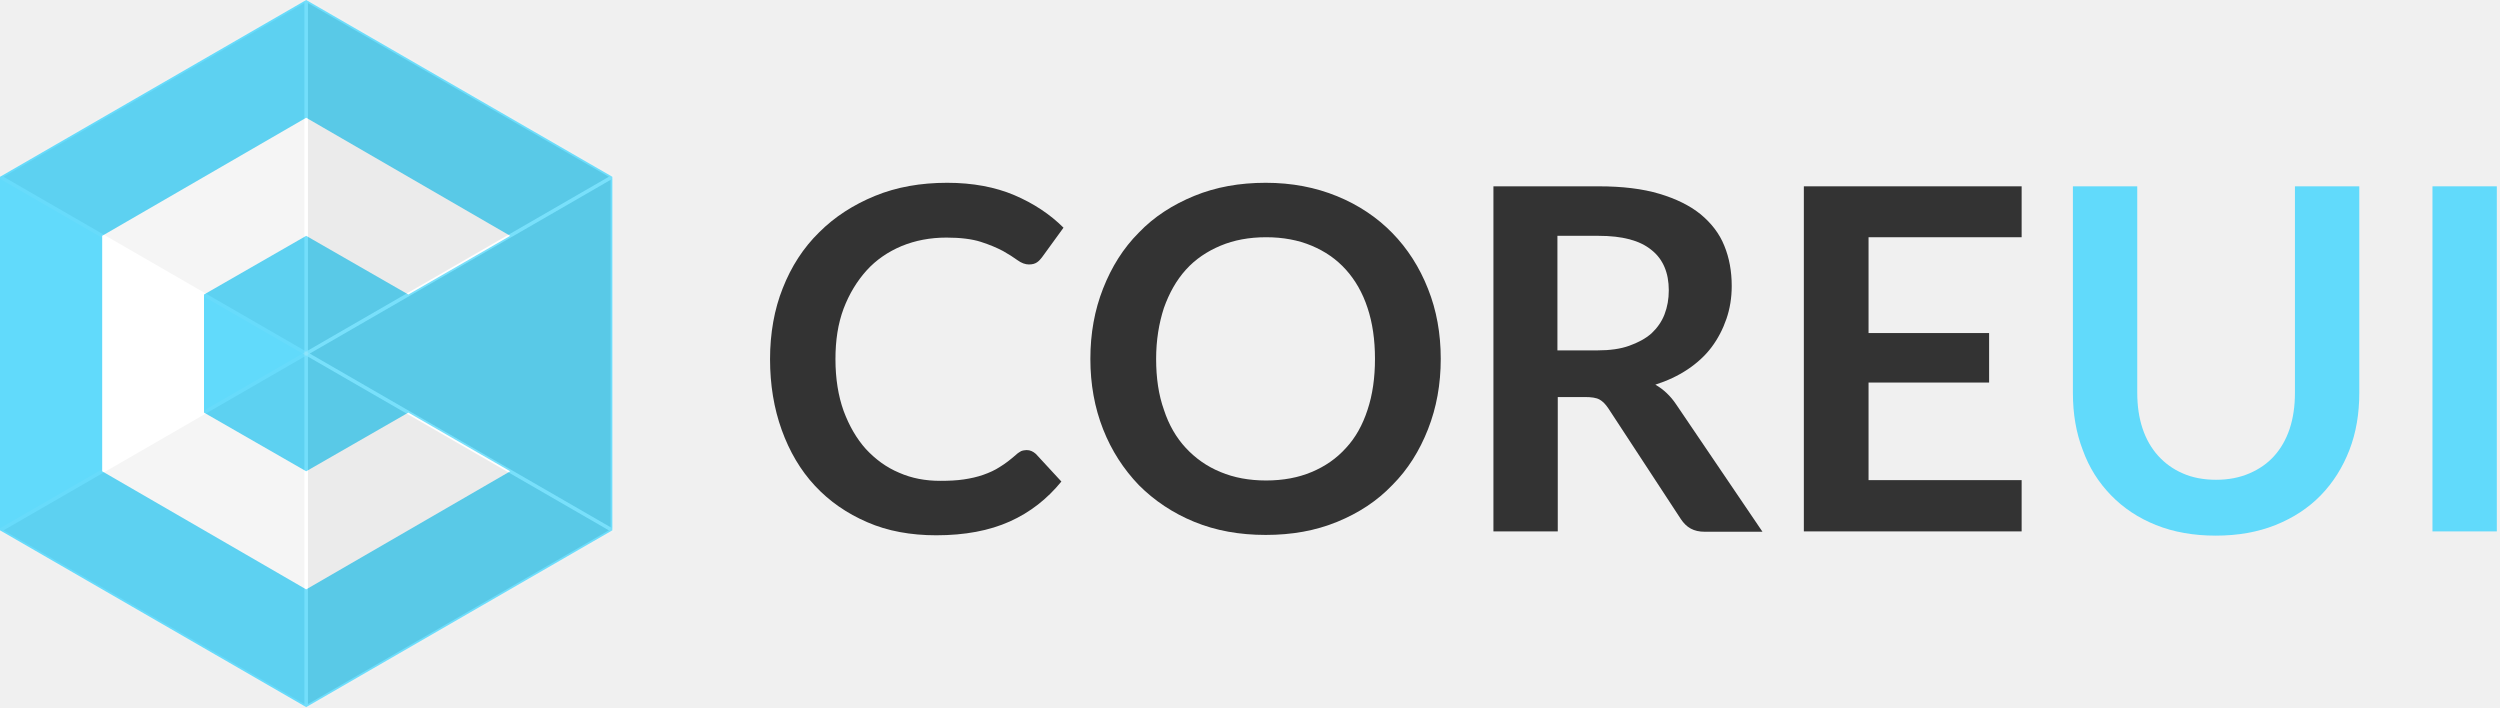
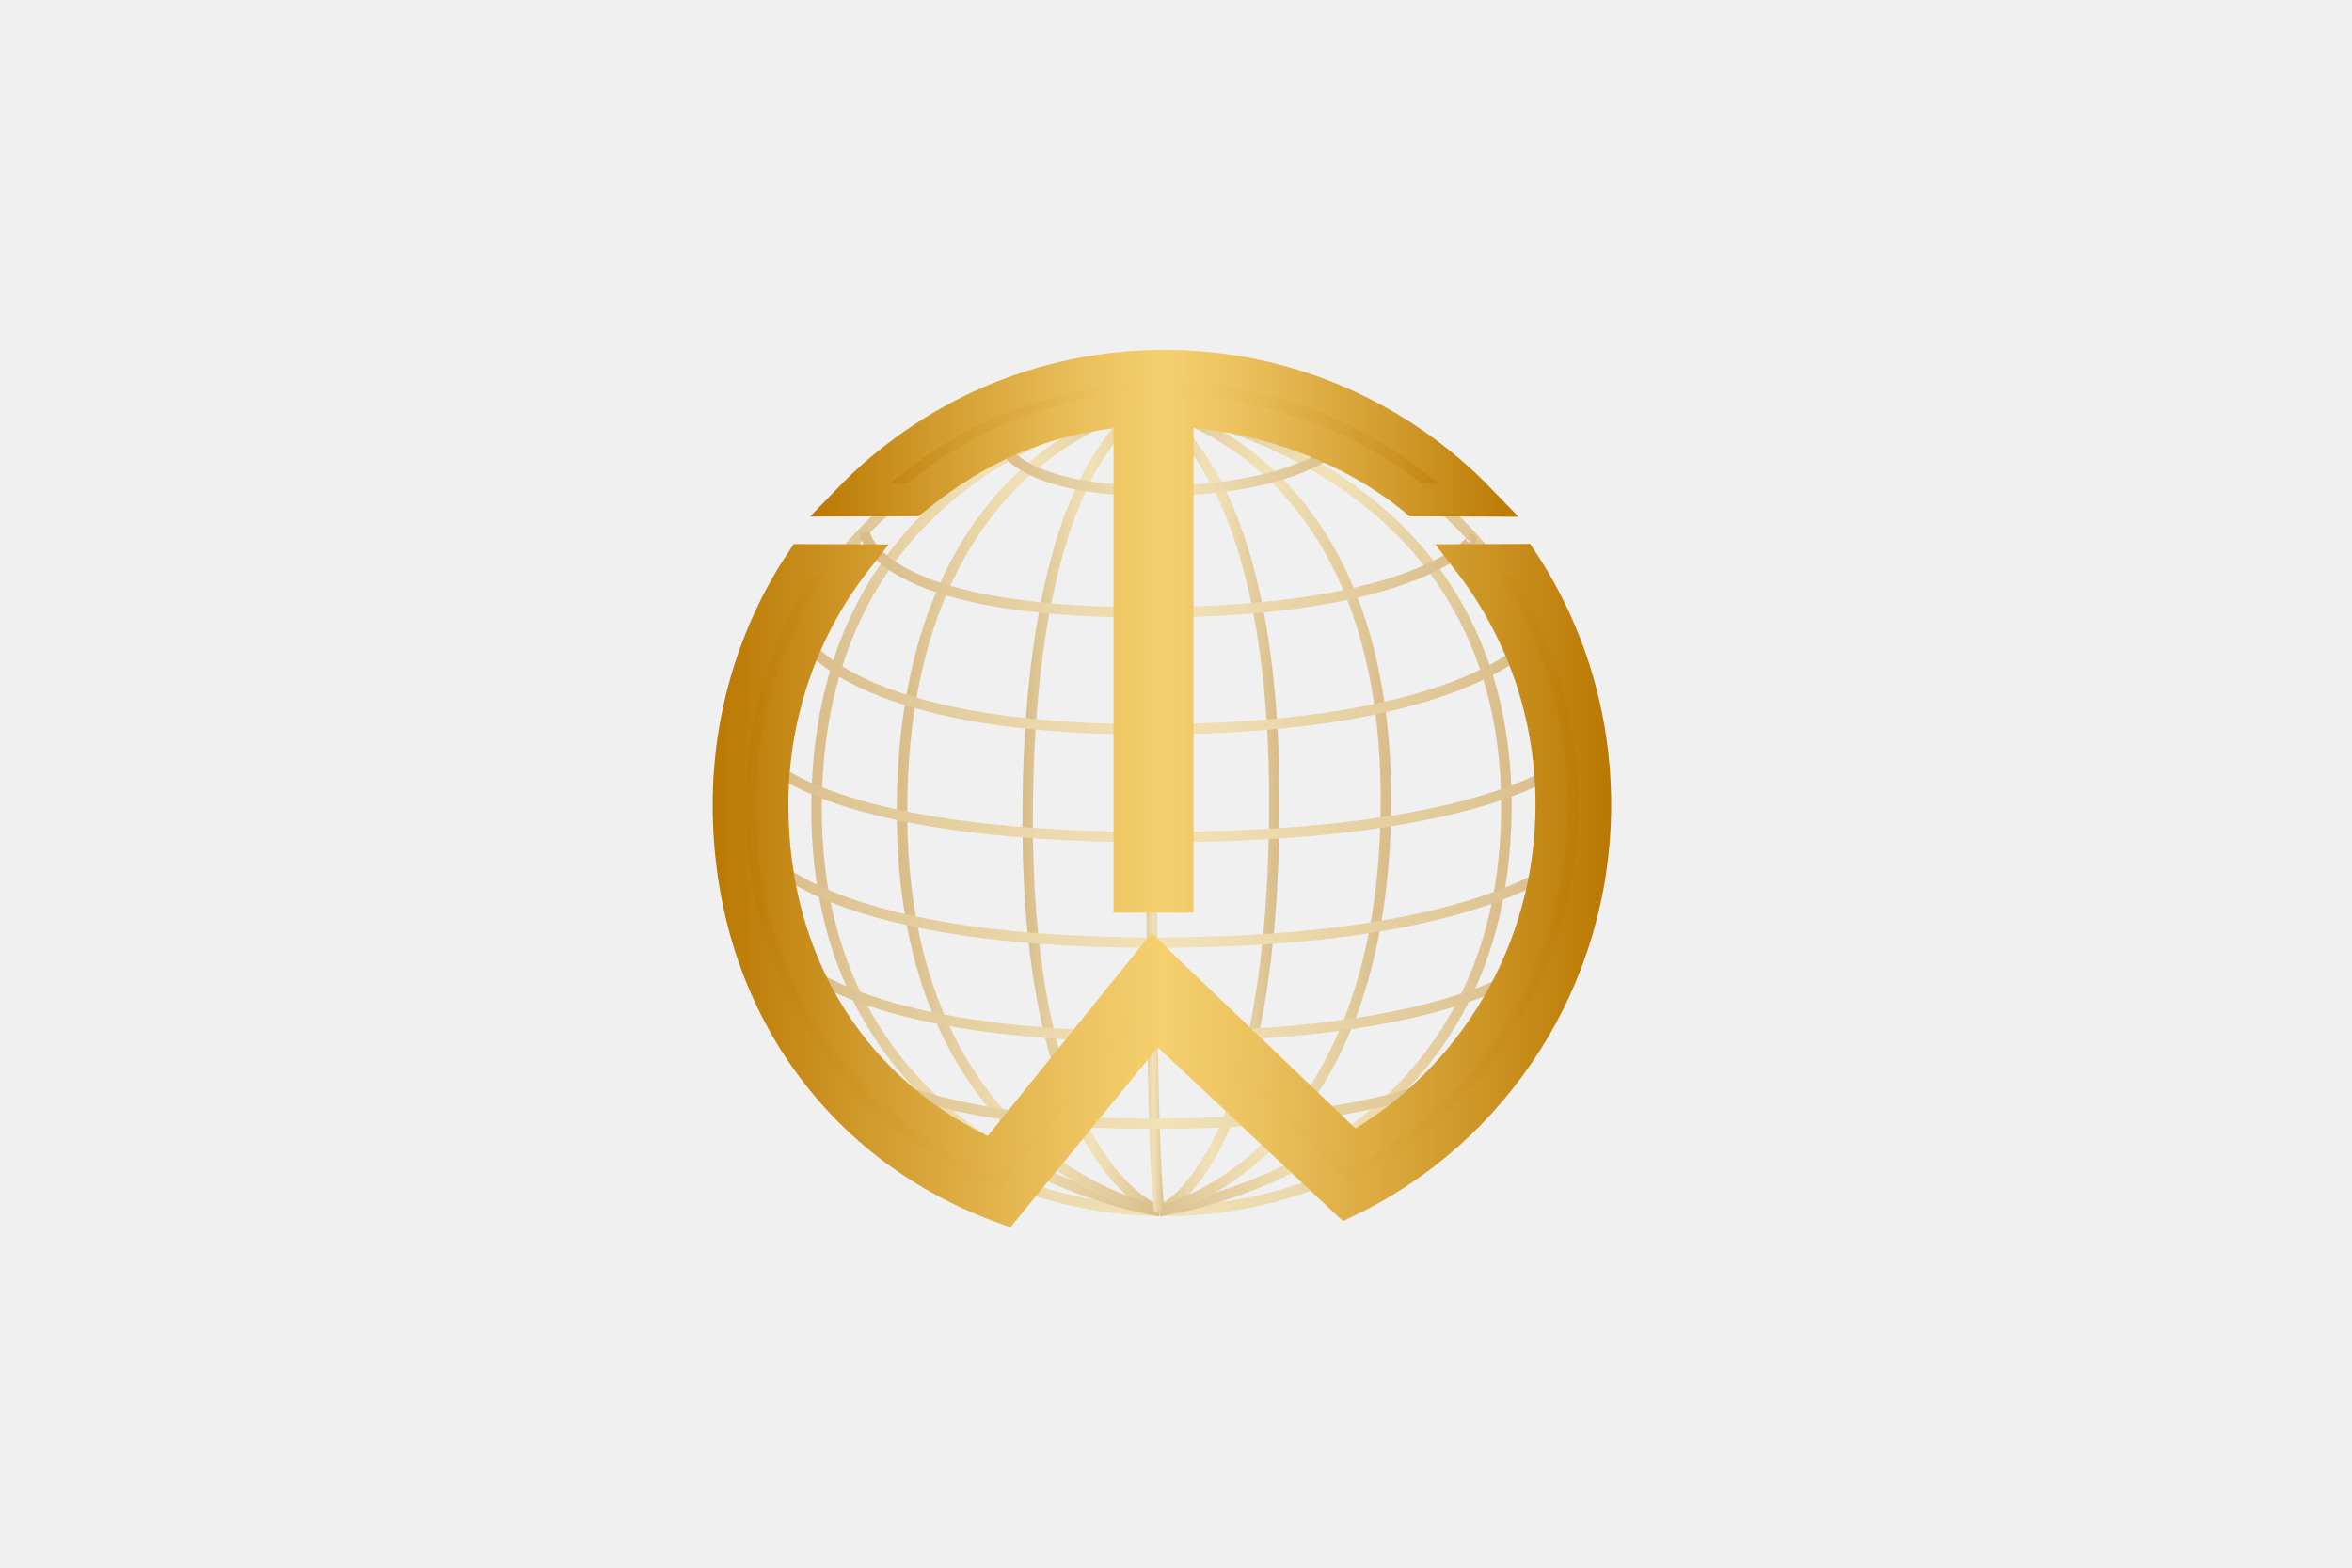
- <svg xmlns="http://www.w3.org/2000/svg" version="1.1" id="Warstwa_1" x="0px" y="0px" width="707.1px" height="200px" viewBox="0 0 707.1 200" enable-background="new 0 0 707.1 200" xml:space="preserve">
-   <polygon fill="#61DAFB" points="0,150 0,50 86.6,0 173.2,50 173.2,150 86.6,200 " />
-   <polygon fill="#FFFFFF" points="86.6,133.3 57.7,116.7 57.7,83.3 86.6,66.7 115.5,83.3 144.3,66.7 86.6,33.3 28.9,66.7 28.9,133.3   86.6,166.7 144.3,133.3 115.5,116.7 " />
-   <polygon opacity="0.04" stroke="#FFFFFF" stroke-miterlimit="10" enable-background="new    " points="0,50 86.6,100 86.6,0 " />
-   <polygon opacity="0.04" stroke="#FFFFFF" stroke-miterlimit="10" enable-background="new    " points="0,150 86.6,200 86.6,100 " />
-   <polygon opacity="0.08" stroke="#FFFFFF" stroke-miterlimit="10" enable-background="new    " points="86.6,100 173.2,150 173.2,50   " />
-   <polygon fill-opacity="0" points="86.6,100 0,50 0,150 " />
-   <polygon opacity="0.08" stroke="#FFFFFF" stroke-miterlimit="10" enable-background="new    " points="173.2,150 86.6,100 86.6,200   " />
-   <polygon opacity="0.08" stroke="#FFFFFF" stroke-miterlimit="10" enable-background="new    " points="173.2,50 86.6,0 86.6,100 " />
-   <g>
-     <path fill="#333333" d="M290.4,127.3c1,0,1.8,0.4,2.6,1.1l7.2,7.8c-4,4.9-8.8,8.7-14.6,11.3c-5.8,2.6-12.7,3.9-20.8,3.9   c-7.2,0-13.8-1.2-19.5-3.7c-5.8-2.5-10.7-5.9-14.8-10.3c-4.1-4.4-7.2-9.7-9.4-15.8c-2.2-6.1-3.3-12.8-3.3-20   c0-7.3,1.2-14.1,3.6-20.1c2.4-6.1,5.8-11.4,10.3-15.8c4.4-4.4,9.7-7.8,15.8-10.3s12.9-3.7,20.4-3.7c7.2,0,13.6,1.2,19,3.5   s10.1,5.4,13.9,9.2l-6.1,8.4c-0.4,0.5-0.8,1-1.4,1.4s-1.3,0.6-2.3,0.6s-2.1-0.4-3.2-1.2s-2.5-1.7-4.1-2.6c-1.7-0.9-3.8-1.8-6.3-2.6   c-2.5-0.8-5.8-1.2-9.7-1.2c-4.6,0-8.8,0.8-12.7,2.4c-3.8,1.6-7.2,3.9-9.9,6.9s-4.9,6.6-6.5,10.8c-1.6,4.3-2.3,9-2.3,14.3   c0,5.5,0.8,10.4,2.3,14.6c1.6,4.3,3.7,7.9,6.3,10.8c2.7,2.9,5.8,5.2,9.4,6.7c3.6,1.6,7.5,2.3,11.6,2.3c2.5,0,4.7-0.1,6.7-0.4   c2-0.3,3.8-0.7,5.5-1.3s3.3-1.3,4.8-2.3c1.5-0.9,3-2.1,4.5-3.4c0.4-0.4,0.9-0.7,1.4-1C289.3,127.4,289.9,127.3,290.4,127.3z" />
-     <path fill="#333333" d="M407.5,101.5c0,7.2-1.2,13.8-3.6,19.9s-5.7,11.4-10.1,15.8c-4.3,4.5-9.5,7.9-15.6,10.4s-12.8,3.7-20.2,3.7   c-7.4,0-14.1-1.2-20.2-3.7s-11.3-6-15.7-10.4c-4.3-4.5-7.7-9.7-10.1-15.8c-2.4-6.1-3.6-12.7-3.6-19.9c0-7.2,1.2-13.8,3.6-19.9   s5.7-11.4,10.1-15.8c4.3-4.5,9.6-7.9,15.7-10.4s12.8-3.7,20.2-3.7c7.4,0,14.1,1.3,20.2,3.8s11.3,6,15.6,10.4   c4.3,4.4,7.7,9.7,10.1,15.8C406.3,87.7,407.5,94.3,407.5,101.5z M388.9,101.5c0-5.4-0.7-10.2-2.1-14.4c-1.4-4.3-3.5-7.9-6.1-10.8   c-2.7-3-5.9-5.2-9.7-6.8c-3.8-1.6-8.1-2.4-12.9-2.4s-9.1,0.8-12.9,2.4s-7.1,3.8-9.8,6.8c-2.7,3-4.7,6.6-6.2,10.8   c-1.4,4.3-2.2,9.1-2.2,14.4c0,5.4,0.7,10.2,2.2,14.4c1.4,4.3,3.5,7.9,6.2,10.8s5.9,5.2,9.8,6.8c3.8,1.6,8.1,2.4,12.9,2.4   s9.1-0.8,12.9-2.4c3.8-1.6,7-3.8,9.7-6.8c2.7-2.9,4.7-6.5,6.1-10.8C388.2,111.7,388.9,106.9,388.9,101.5z" />
-     <path fill="#333333" d="M440.6,112.2v38.1h-18.2V52.7h29.8c6.7,0,12.4,0.7,17.1,2.1c4.7,1.4,8.6,3.3,11.7,5.8   c3,2.5,5.3,5.4,6.7,8.9c1.4,3.4,2.1,7.2,2.1,11.4c0,3.3-0.5,6.4-1.5,9.3s-2.4,5.6-4.2,8c-1.8,2.4-4.1,4.5-6.8,6.3   c-2.7,1.8-5.7,3.2-9.1,4.3c2.3,1.3,4.3,3.2,5.9,5.6l24.4,36h-16.3c-1.6,0-2.9-0.3-4-0.9c-1.1-0.6-2-1.5-2.8-2.7l-20.5-31.3   c-0.8-1.2-1.6-2-2.5-2.5s-2.3-0.7-4.1-0.7h-7.7V112.2z M440.6,99.1h11.3c3.4,0,6.4-0.4,8.9-1.3s4.6-2,6.3-3.5   c1.6-1.5,2.9-3.3,3.7-5.4c0.8-2.1,1.2-4.3,1.2-6.8c0-4.9-1.6-8.8-4.9-11.4c-3.3-2.7-8.2-4-15-4h-11.6v32.4H440.6z" />
-     <path fill="#333333" d="M571.8,52.7v14.4h-43.3v27.1h34.1v14h-34.1v27.6h43.3v14.5h-61.6V52.7H571.8z" />
-     <path fill="#61DAFB" d="M626.8,135.7c3.5,0,6.6-0.6,9.4-1.8c2.8-1.2,5.1-2.8,7-4.9c1.9-2.1,3.4-4.7,4.4-7.7s1.5-6.4,1.5-10.1V52.7   h18.2v58.5c0,5.8-0.9,11.2-2.8,16.1c-1.9,4.9-4.6,9.2-8.1,12.8c-3.5,3.6-7.8,6.4-12.8,8.4s-10.6,3-16.9,3s-11.9-1-16.9-3   s-9.2-4.8-12.7-8.4c-3.5-3.6-6.2-7.8-8-12.8c-1.9-4.9-2.8-10.3-2.8-16.1V52.7h18.2v58.4c0,3.7,0.5,7.1,1.5,10.1s2.5,5.6,4.4,7.7   s4.2,3.8,7,5C620.1,135.1,623.3,135.7,626.8,135.7z" />
-     <path fill="#61DAFB" d="M706.2,150.3H688V52.7h18.2V150.3z" />
+ <svg xmlns="http://www.w3.org/2000/svg" version="1.1" id="Layer_1" x="0px" y="0px" width="1800px" height="1200px" viewBox="0 0 1800 1200" enable-background="new 0 0 1800 1200" xml:space="preserve">
+   <g opacity="0.43">
+     <g id="g1006">
+       <linearGradient id="path908_1_" gradientUnits="userSpaceOnUse" x1="571.708" y1="617.981" x2="1212.15" y2="617.981">
+         <stop offset="0" style="stop-color:#BA7802" />
+         <stop offset="0.175" style="stop-color:#D19B2D" />
+         <stop offset="0.392" style="stop-color:#EBC15D" />
+         <stop offset="0.5" style="stop-color:#F5D06F" />
+         <stop offset="0.608" style="stop-color:#EBC15D" />
+         <stop offset="0.825" style="stop-color:#D19B2D" />
+         <stop offset="1" style="stop-color:#BA7802" />
+       </linearGradient>
+       <path id="path908" fill="none" stroke="url(#path908_1_)" stroke-width="8" stroke-miterlimit="10" d="M1208.15,617.981    c0-170.62-141.577-308.935-316.221-308.935S575.708,447.361,575.708,617.981s141.577,308.935,316.221,308.935    S1208.15,788.601,1208.15,617.981z" />
+       <linearGradient id="path4042_1_" gradientUnits="userSpaceOnUse" x1="782.46" y1="618.906" x2="888.534" y2="618.906">
+         <stop offset="0" style="stop-color:#BA7802" />
+         <stop offset="0.175" style="stop-color:#D19B2D" />
+         <stop offset="0.392" style="stop-color:#EBC15D" />
+         <stop offset="0.5" style="stop-color:#F5D06F" />
+         <stop offset="0.608" style="stop-color:#EBC15D" />
+         <stop offset="0.825" style="stop-color:#D19B2D" />
+         <stop offset="1" style="stop-color:#BA7802" />
+       </linearGradient>
+       <path id="path4042" fill="none" stroke="url(#path4042_1_)" stroke-width="8" stroke-miterlimit="10" d="M878.1,310.802    c0,0-89.772,35.736-91.616,309.565c-1.844,273.829,100.835,306.55,100.835,306.55" />
+       <linearGradient id="path7092_1_" gradientUnits="userSpaceOnUse" x1="877.597" y1="618.859" x2="1156.843" y2="618.859">
+         <stop offset="0" style="stop-color:#BA7802" />
+         <stop offset="0.175" style="stop-color:#D19B2D" />
+         <stop offset="0.392" style="stop-color:#EBC15D" />
+         <stop offset="0.5" style="stop-color:#F5D06F" />
+         <stop offset="0.608" style="stop-color:#EBC15D" />
+         <stop offset="0.825" style="stop-color:#D19B2D" />
+         <stop offset="1" style="stop-color:#BA7802" />
+       </linearGradient>
+       <path id="path7092" fill="none" stroke="url(#path7092_1_)" stroke-width="8" stroke-miterlimit="10" d="M878.1,310.802    c0,0,276.578,35.106,274.734,308.935S887.32,926.916,887.32,926.916" />
+       <linearGradient id="path7093_1_" gradientUnits="userSpaceOnUse" x1="876.703" y1="618.862" x2="979.245" y2="618.862">
+         <stop offset="0" style="stop-color:#BA7802" />
+         <stop offset="0.175" style="stop-color:#D19B2D" />
+         <stop offset="0.392" style="stop-color:#EBC15D" />
+         <stop offset="0.5" style="stop-color:#F5D06F" />
+         <stop offset="0.608" style="stop-color:#EBC15D" />
+         <stop offset="0.825" style="stop-color:#D19B2D" />
+         <stop offset="1" style="stop-color:#BA7802" />
+       </linearGradient>
+       <path id="path7093" fill="none" stroke="url(#path7093_1_)" stroke-width="8" stroke-miterlimit="10" d="M878.1,310.802    c0,0,98.963,36.888,97.119,310.717s-87.9,305.398-87.9,305.398" />
+       <linearGradient id="path7094_1_" gradientUnits="userSpaceOnUse" x1="620.906" y1="618.855" x2="887.872" y2="618.855">
+         <stop offset="0" style="stop-color:#BA7802" />
+         <stop offset="0.175" style="stop-color:#D19B2D" />
+         <stop offset="0.392" style="stop-color:#EBC15D" />
+         <stop offset="0.5" style="stop-color:#F5D06F" />
+         <stop offset="0.608" style="stop-color:#EBC15D" />
+         <stop offset="0.825" style="stop-color:#D19B2D" />
+         <stop offset="1" style="stop-color:#BA7802" />
+       </linearGradient>
+       <path id="path7094" fill="none" stroke="url(#path7094_1_)" stroke-width="8" stroke-miterlimit="10" d="M878.1,310.802    c0,0-251.341,31.622-253.185,305.451C623.072,890.082,887.32,926.916,887.32,926.916" />
+       <linearGradient id="path7095_1_" gradientUnits="userSpaceOnUse" x1="877.425" y1="618.843" x2="1064.655" y2="618.843">
+         <stop offset="0" style="stop-color:#BA7802" />
+         <stop offset="0.175" style="stop-color:#D19B2D" />
+         <stop offset="0.392" style="stop-color:#EBC15D" />
+         <stop offset="0.5" style="stop-color:#F5D06F" />
+         <stop offset="0.608" style="stop-color:#EBC15D" />
+         <stop offset="0.825" style="stop-color:#D19B2D" />
+         <stop offset="1" style="stop-color:#BA7802" />
+       </linearGradient>
+       <path id="path7095" fill="none" stroke="url(#path7095_1_)" stroke-width="8" stroke-miterlimit="10" d="M878.1,310.802    c0,0,184.385,31.596,182.541,305.424c-1.844,273.829-173.322,310.69-173.322,310.69" />
+       <linearGradient id="path7096_1_" gradientUnits="userSpaceOnUse" x1="686.317" y1="618.858" x2="888.025" y2="618.858">
+         <stop offset="0" style="stop-color:#BA7802" />
+         <stop offset="0.175" style="stop-color:#D19B2D" />
+         <stop offset="0.392" style="stop-color:#EBC15D" />
+         <stop offset="0.5" style="stop-color:#F5D06F" />
+         <stop offset="0.608" style="stop-color:#EBC15D" />
+         <stop offset="0.825" style="stop-color:#D19B2D" />
+         <stop offset="1" style="stop-color:#BA7802" />
+       </linearGradient>
+       <path id="path7096" fill="none" stroke="url(#path7096_1_)" stroke-width="8" stroke-miterlimit="10" d="M878.1,310.802    c0,0-185.926,32.828-187.77,306.657s196.99,309.458,196.99,309.458" />
+       <linearGradient id="path7097_1_" gradientUnits="userSpaceOnUse" x1="874.186" y1="618.793" x2="891.26" y2="618.793">
+         <stop offset="0" style="stop-color:#BA7802" />
+         <stop offset="0.175" style="stop-color:#D19B2D" />
+         <stop offset="0.392" style="stop-color:#EBC15D" />
+         <stop offset="0.5" style="stop-color:#F5D06F" />
+         <stop offset="0.608" style="stop-color:#EBC15D" />
+         <stop offset="0.825" style="stop-color:#D19B2D" />
+         <stop offset="1" style="stop-color:#BA7802" />
+       </linearGradient>
+       <path id="path7097" fill="none" stroke="url(#path7097_1_)" stroke-width="8" stroke-miterlimit="10" d="M878.1,310.802    c0,0,5.532,26.33,3.688,300.158c-1.844,273.829,5.532,315.956,5.532,315.956" />
+       <linearGradient id="path7107_1_" gradientUnits="userSpaceOnUse" x1="760.063" y1="357.188" x2="1030.418" y2="357.188">
+         <stop offset="0" style="stop-color:#BA7802" />
+         <stop offset="0.175" style="stop-color:#D19B2D" />
+         <stop offset="0.392" style="stop-color:#EBC15D" />
+         <stop offset="0.5" style="stop-color:#F5D06F" />
+         <stop offset="0.608" style="stop-color:#EBC15D" />
+         <stop offset="0.825" style="stop-color:#D19B2D" />
+         <stop offset="1" style="stop-color:#BA7802" />
+       </linearGradient>
+       <path id="path7107" fill="none" stroke="url(#path7107_1_)" stroke-width="8" stroke-miterlimit="10" d="M763.992,335.376    c0,0,7.692,40.372,119.218,40.372c111.526,0,144.215-36.861,144.215-36.861" />
+       <linearGradient id="path7108_1_" gradientUnits="userSpaceOnUse" x1="657.868" y1="439.891" x2="1129.918" y2="439.891">
+         <stop offset="0" style="stop-color:#BA7802" />
+         <stop offset="0.175" style="stop-color:#D19B2D" />
+         <stop offset="0.392" style="stop-color:#EBC15D" />
+         <stop offset="0.5" style="stop-color:#F5D06F" />
+         <stop offset="0.608" style="stop-color:#EBC15D" />
+         <stop offset="0.825" style="stop-color:#D19B2D" />
+         <stop offset="1" style="stop-color:#BA7802" />
+       </linearGradient>
+       <path id="path7108" fill="none" stroke="url(#path7108_1_)" stroke-width="8" stroke-miterlimit="10" d="M661.854,407.344    c0,0,5.254,61.436,216.455,61.436c211.201,0,251.071-57.925,247.384-56.17" />
+       <linearGradient id="path7109_1_" gradientUnits="userSpaceOnUse" x1="604.97" y1="520.216" x2="1180.191" y2="520.216">
+         <stop offset="0" style="stop-color:#BA7802" />
+         <stop offset="0.175" style="stop-color:#D19B2D" />
+         <stop offset="0.392" style="stop-color:#EBC15D" />
+         <stop offset="0.5" style="stop-color:#F5D06F" />
+         <stop offset="0.608" style="stop-color:#EBC15D" />
+         <stop offset="0.825" style="stop-color:#D19B2D" />
+         <stop offset="1" style="stop-color:#BA7802" />
+       </linearGradient>
+       <path id="path7109" fill="none" stroke="url(#path7109_1_)" stroke-width="8" stroke-miterlimit="10" d="M608.792,479.312    c0,0,24.393,78.989,271.156,78.989s296.963-71.968,296.963-71.968" />
+       <linearGradient id="path7110_1_" gradientUnits="userSpaceOnUse" x1="576.095" y1="609.271" x2="1207.337" y2="609.271">
+         <stop offset="0" style="stop-color:#BA7802" />
+         <stop offset="0.175" style="stop-color:#D19B2D" />
+         <stop offset="0.392" style="stop-color:#EBC15D" />
+         <stop offset="0.5" style="stop-color:#F5D06F" />
+         <stop offset="0.608" style="stop-color:#EBC15D" />
+         <stop offset="0.825" style="stop-color:#D19B2D" />
+         <stop offset="1" style="stop-color:#BA7802" />
+       </linearGradient>
+       <path id="path7110" fill="none" stroke="url(#path7110_1_)" stroke-width="8" stroke-miterlimit="10" d="M579.492,575.854    c0,0,40.371,64.947,304.916,64.947c264.545,0,319.958-61.436,319.958-61.436" />
+       <linearGradient id="path7111_1_" gradientUnits="userSpaceOnUse" x1="575.954" y1="685.753" x2="1209.722" y2="685.753">
+         <stop offset="0" style="stop-color:#BA7802" />
+         <stop offset="0.175" style="stop-color:#D19B2D" />
+         <stop offset="0.392" style="stop-color:#EBC15D" />
+         <stop offset="0.5" style="stop-color:#F5D06F" />
+         <stop offset="0.608" style="stop-color:#EBC15D" />
+         <stop offset="0.825" style="stop-color:#D19B2D" />
+         <stop offset="1" style="stop-color:#BA7802" />
+       </linearGradient>
+       <path id="path7111" fill="none" stroke="url(#path7111_1_)" stroke-width="8" stroke-miterlimit="10" d="M579.495,647.822    c0,0,38.726,73.723,304.227,73.723s322.904-70.212,322.904-70.212" />
+       <linearGradient id="path7112_1_" gradientUnits="userSpaceOnUse" x1="594.241" y1="760.321" x2="1189.618" y2="760.321">
+         <stop offset="0" style="stop-color:#BA7802" />
+         <stop offset="0.175" style="stop-color:#D19B2D" />
+         <stop offset="0.392" style="stop-color:#EBC15D" />
+         <stop offset="0.5" style="stop-color:#F5D06F" />
+         <stop offset="0.608" style="stop-color:#EBC15D" />
+         <stop offset="0.825" style="stop-color:#D19B2D" />
+         <stop offset="1" style="stop-color:#BA7802" />
+       </linearGradient>
+       <path id="path7112" fill="none" stroke="url(#path7112_1_)" stroke-width="8" stroke-miterlimit="10" d="M597.747,725.055    c0,0,37.614,68.457,286.872,68.457s301.892-64.947,301.892-64.947" />
+       <linearGradient id="path7113_1_" gradientUnits="userSpaceOnUse" x1="634.377" y1="831.443" x2="1147.185" y2="831.443">
+         <stop offset="0" style="stop-color:#BA7802" />
+         <stop offset="0.175" style="stop-color:#D19B2D" />
+         <stop offset="0.392" style="stop-color:#EBC15D" />
+         <stop offset="0.5" style="stop-color:#F5D06F" />
+         <stop offset="0.608" style="stop-color:#EBC15D" />
+         <stop offset="0.825" style="stop-color:#D19B2D" />
+         <stop offset="1" style="stop-color:#BA7802" />
+       </linearGradient>
+       <path id="path7113" fill="none" stroke="url(#path7113_1_)" stroke-width="8" stroke-miterlimit="10" d="M637.918,800.534    c0,0,31.374,59.681,245.668,59.681s260.51-56.17,260.51-56.17" />
+     </g>
  </g>
+   <linearGradient id="SVGID_1_" gradientUnits="userSpaceOnUse" x1="649.496" y1="483.197" x2="1132.511" y2="483.197">
+     <stop offset="0" style="stop-color:#BA7802" />
+     <stop offset="0.175" style="stop-color:#D19B2D" />
+     <stop offset="0.392" style="stop-color:#EBC15D" />
+     <stop offset="0.5" style="stop-color:#F5D06F" />
+     <stop offset="0.608" style="stop-color:#EBC15D" />
+     <stop offset="0.825" style="stop-color:#D19B2D" />
+     <stop offset="1" style="stop-color:#BA7802" />
+   </linearGradient>
+   <linearGradient id="SVGID_2_" gradientUnits="userSpaceOnUse" x1="619.952" y1="483.197" x2="1162.07" y2="483.197">
+     <stop offset="0" style="stop-color:#BA7802" />
+     <stop offset="0.175" style="stop-color:#D19B2D" />
+     <stop offset="0.392" style="stop-color:#EBC15D" />
+     <stop offset="0.5" style="stop-color:#F5D06F" />
+     <stop offset="0.608" style="stop-color:#EBC15D" />
+     <stop offset="0.825" style="stop-color:#D19B2D" />
+     <stop offset="1" style="stop-color:#BA7802" />
+   </linearGradient>
+   <path fill="url(#SVGID_1_)" stroke="url(#SVGID_2_)" stroke-width="25" stroke-miterlimit="10" d="M864.712,314.271v371.833h36.155  V314.056c66.79,3.516,134.062,28.695,182.456,68.665c16.396,0.056,32.792,0.124,49.188,0.199  c-61.04-63.272-146.705-102.63-241.568-102.63c-94.798,0-180.413,39.307-241.447,102.509c16.815-0.056,33.268-0.105,49.153-0.147  C746.094,343.493,799.469,318.534,864.712,314.271z" />
+   <linearGradient id="SVGID_3_" gradientUnits="userSpaceOnUse" x1="557.943" y1="676.769" x2="1220.527" y2="676.769">
+     <stop offset="0" style="stop-color:#BA7802" />
+     <stop offset="0.175" style="stop-color:#D19B2D" />
+     <stop offset="0.392" style="stop-color:#EBC15D" />
+     <stop offset="0.5" style="stop-color:#F5D06F" />
+     <stop offset="0.608" style="stop-color:#EBC15D" />
+     <stop offset="0.825" style="stop-color:#D19B2D" />
+     <stop offset="1" style="stop-color:#BA7802" />
+   </linearGradient>
+   <linearGradient id="SVGID_4_" gradientUnits="userSpaceOnUse" x1="545.443" y1="677.871" x2="1233.027" y2="677.871">
+     <stop offset="0" style="stop-color:#BA7802" />
+     <stop offset="0.175" style="stop-color:#D19B2D" />
+     <stop offset="0.392" style="stop-color:#EBC15D" />
+     <stop offset="0.5" style="stop-color:#F5D06F" />
+     <stop offset="0.608" style="stop-color:#EBC15D" />
+     <stop offset="0.825" style="stop-color:#D19B2D" />
+     <stop offset="1" style="stop-color:#BA7802" />
+   </linearGradient>
+   <path fill="url(#SVGID_3_)" stroke="url(#SVGID_4_)" stroke-width="25" stroke-miterlimit="10" d="M1164.338,428.852  c-13.51,0.074-27.021,0.138-40.531,0.197c39.974,51.429,63.826,116.324,63.826,186.864c0,113.064-61.288,211.611-152.03,263.459  L888.12,738.311l-2.51-2.539l-3.111-3.111L759.533,884.956c-104.93-46.842-168.687-145.418-168.687-269.042  c0-70.501,23.822-135.363,63.754-186.779c-13.512-0.053-27.023-0.113-40.534-0.179c-35.441,53.429-56.124,117.746-56.124,186.958  c0,146.084,82.634,262.665,211.243,308.771L884.92,783.456l145.19,136.301c112.524-53.633,190.417-169.521,190.417-303.843  C1220.527,546.657,1199.819,482.302,1164.338,428.852z" />
</svg>
